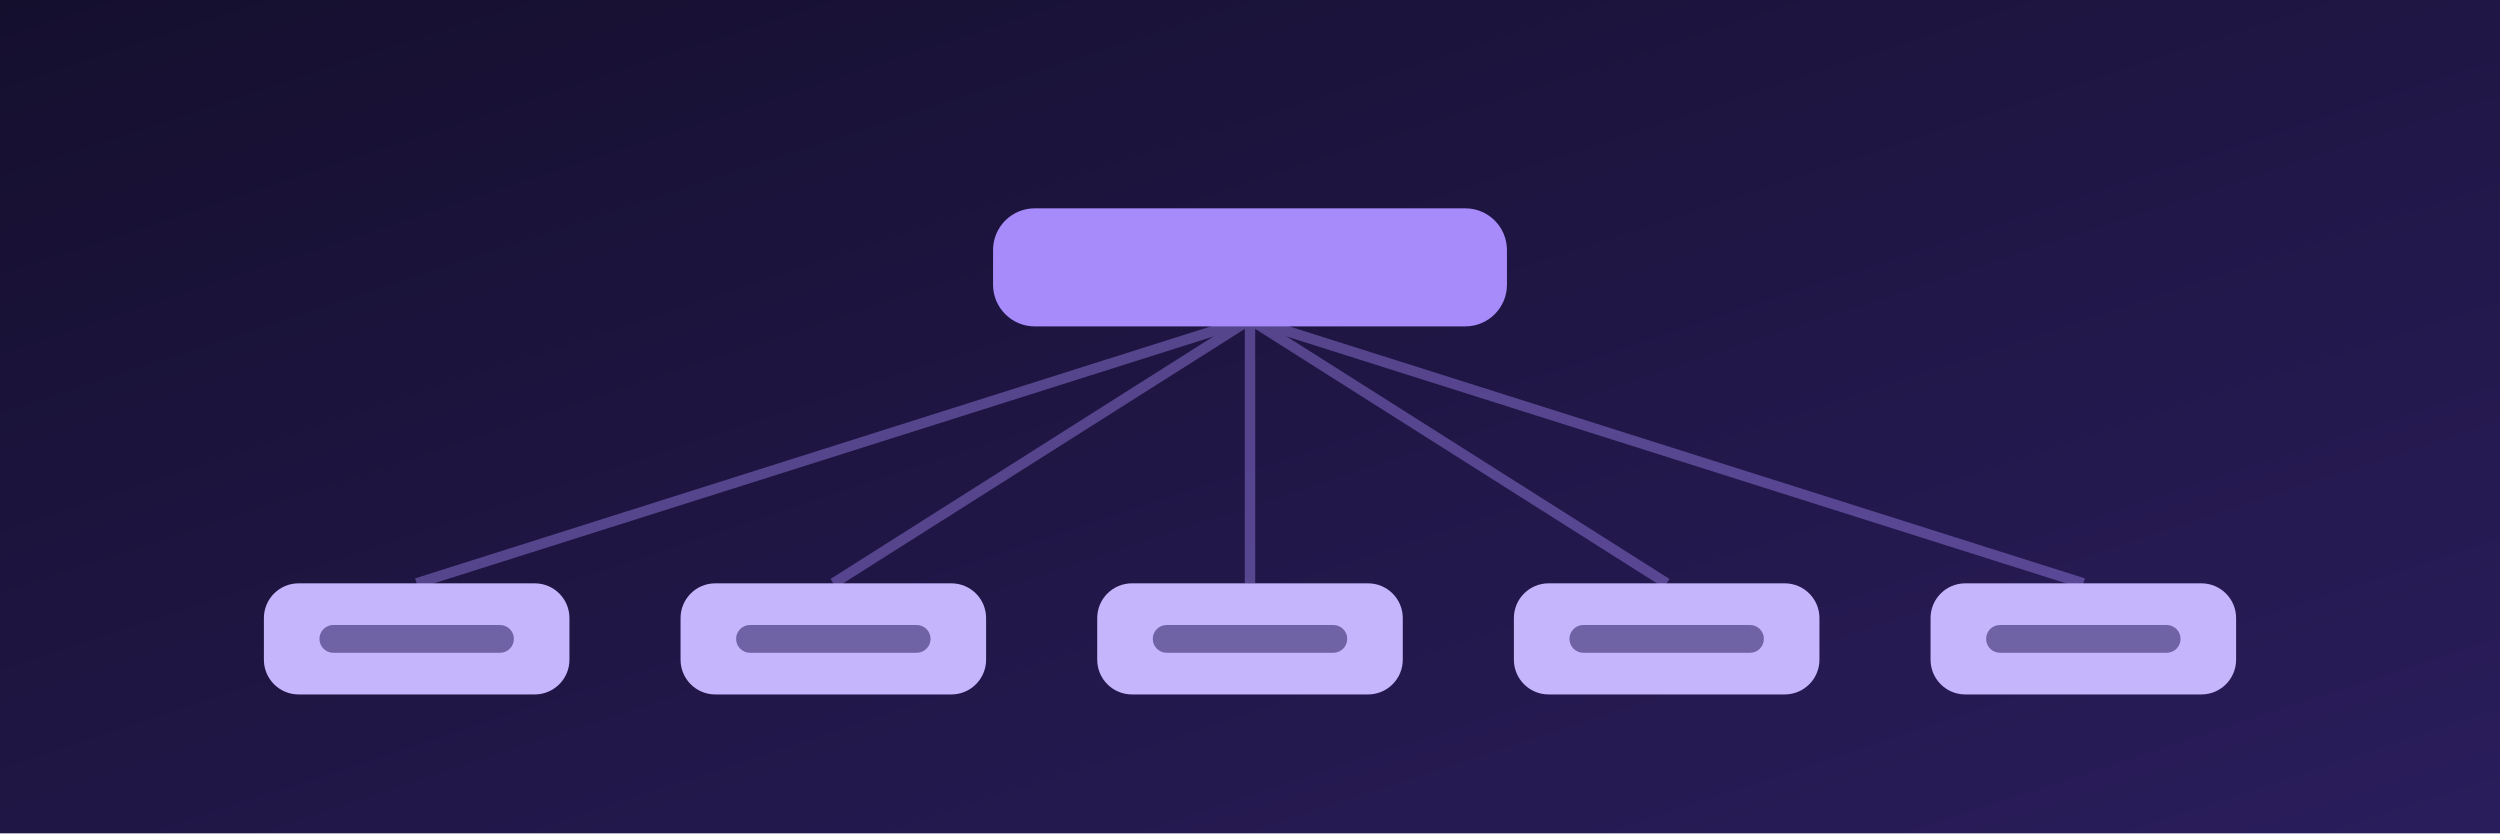
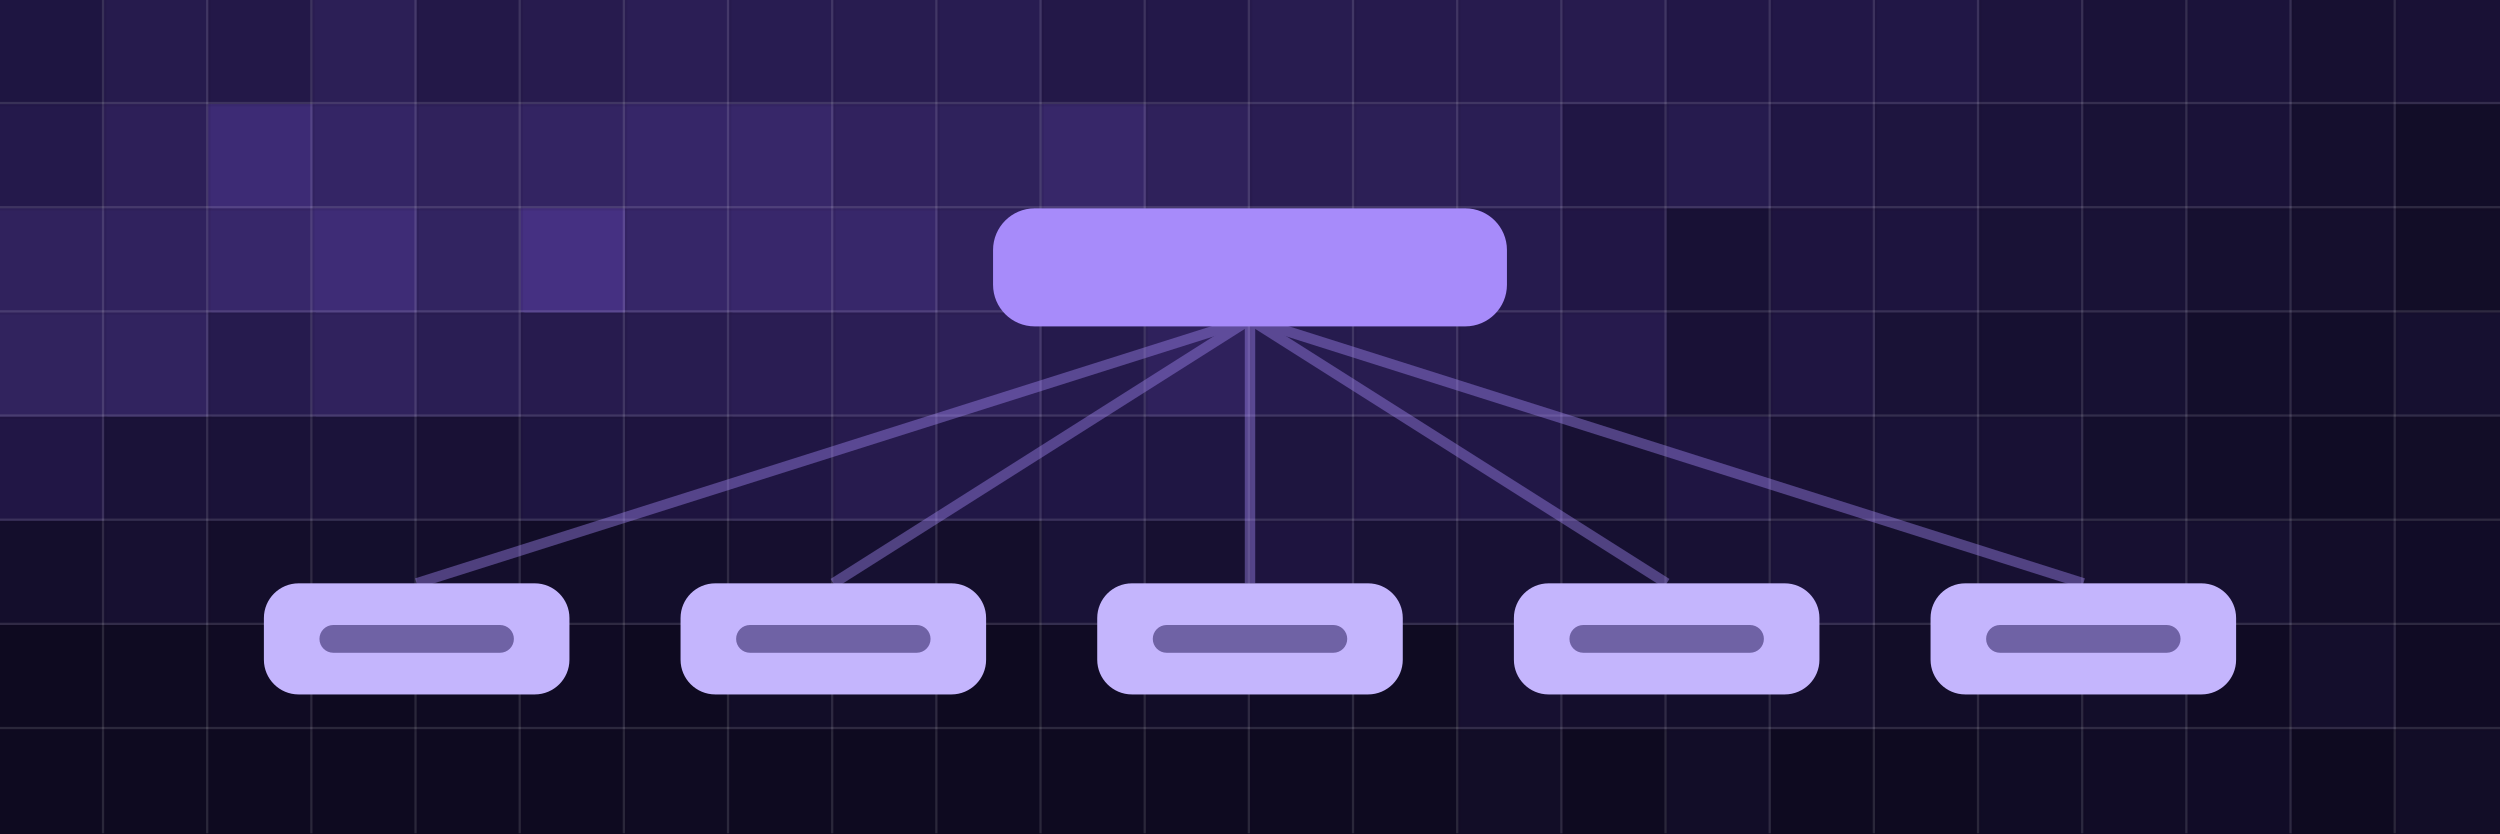
<svg xmlns="http://www.w3.org/2000/svg" viewBox="0 0 720 240" width="720" height="240" role="img" aria-label="Standardised subgraphs across protocols">
-   <defs>
-     <linearGradient id="ltw-bg" x1="0" y1="0" x2="1" y2="1">
-       <stop offset="0%" stop-color="#150f2e" />
-       <stop offset="100%" stop-color="#2a1d5c" />
-     </linearGradient>
-   </defs>
-   <rect width="720" height="240" fill="url(#ltw-bg)" />
+   <style>.q{animation-duration:11.57s;animation-iteration-count:infinite;animation-direction:alternate;animation-timing-function:ease-in-out}.q0{animation-name:q0}.q1{animation-name:q1}.q2{animation-name:q2}.q3{animation-name:q3}.q4{animation-name:q4}.q5{animation-name:q5}.q6{animation-name:q6}.q7{animation-name:q7}.q8{animation-name:q8}.q9{animation-name:q9}.q10{animation-name:q10}.q11{animation-name:q11}.q12{animation-name:q12}.q13{animation-name:q13}.q14{animation-name:q14}.q15{animation-name:q15}.q16{animation-name:q16}.q17{animation-name:q17}.q18{animation-name:q18}.q19{animation-name:q19}.q20{animation-name:q20}.q21{animation-name:q21}.q22{animation-name:q22}.q23{animation-name:q23}.q24{animation-name:q24}.q25{animation-name:q25}.q26{animation-name:q26}.q27{animation-name:q27}.q28{animation-name:q28}.q29{animation-name:q29}.q30{animation-name:q30}.q31{animation-name:q31}.q32{animation-name:q32}.q33{animation-name:q33}.q34{animation-name:q34}.q35{animation-name:q35}.q36{animation-name:q36}.q37{animation-name:q37}.q38{animation-name:q38}.q39{animation-name:q39}.q40{animation-name:q40}.q41{animation-name:q41}.q42{animation-name:q42}.q43{animation-name:q43}.q44{animation-name:q44}.q45{animation-name:q45}.q46{animation-name:q46}.q47{animation-name:q47}.q48{animation-name:q48}.q49{animation-name:q49}.q50{animation-name:q50}.q51{animation-name:q51}.q52{animation-name:q52}.q53{animation-name:q53}.q54{animation-name:q54}.q55{animation-name:q55}.q56{animation-name:q56}.q57{animation-name:q57}.q58{animation-name:q58}.q59{animation-name:q59}.q60{animation-name:q60}.q61{animation-name:q61}.q62{animation-name:q62}.q63{animation-name:q63}.q64{animation-name:q64}.q65{animation-name:q65}.q66{animation-name:q66}.q67{animation-name:q67}.q68{animation-name:q68}.q69{animation-name:q69}.q70{animation-name:q70}.q71{animation-name:q71}.q72{animation-name:q72}.q73{animation-name:q73}.q74{animation-name:q74}.q75{animation-name:q75}.q76{animation-name:q76}.q77{animation-name:q77}.q78{animation-name:q78}.q79{animation-name:q79}.q80{animation-name:q80}.q81{animation-name:q81}.q82{animation-name:q82}.q83{animation-name:q83}.q84{animation-name:q84}.q85{animation-name:q85}.q86{animation-name:q86}.q87{animation-name:q87}.q88{animation-name:q88}.q89{animation-name:q89}.q90{animation-name:q90}.q91{animation-name:q91}.q92{animation-name:q92}.q93{animation-name:q93}.q94{animation-name:q94}.q95{animation-name:q95}.q96{animation-name:q96}.q97{animation-name:q97}.q98{animation-name:q98}.q99{animation-name:q99}.q100{animation-name:q100}.q101{animation-name:q101}.q102{animation-name:q102}.q103{animation-name:q103}.q104{animation-name:q104}.q105{animation-name:q105}.q106{animation-name:q106}.q107{animation-name:q107}.q108{animation-name:q108}.q109{animation-name:q109}.q110{animation-name:q110}.q111{animation-name:q111}.q112{animation-name:q112}.q113{animation-name:q113}.q114{animation-name:q114}.q115{animation-name:q115}.q116{animation-name:q116}.q117{animation-name:q117}.q118{animation-name:q118}.q119{animation-name:q119}.q120{animation-name:q120}.q121{animation-name:q121}.q122{animation-name:q122}.q123{animation-name:q123}.q124{animation-name:q124}.q125{animation-name:q125}.q126{animation-name:q126}.q127{animation-name:q127}.q128{animation-name:q128}.q129{animation-name:q129}.q130{animation-name:q130}.q131{animation-name:q131}.q132{animation-name:q132}.q133{animation-name:q133}.q134{animation-name:q134}.q135{animation-name:q135}.q136{animation-name:q136}.q137{animation-name:q137}.q138{animation-name:q138}.q139{animation-name:q139}.q140{animation-name:q140}.q141{animation-name:q141}.q142{animation-name:q142}.q143{animation-name:q143}.q144{animation-name:q144}.q145{animation-name:q145}.q146{animation-name:q146}.q147{animation-name:q147}.q148{animation-name:q148}.q149{animation-name:q149}.q150{animation-name:q150}.q151{animation-name:q151}.q152{animation-name:q152}.q153{animation-name:q153}.q154{animation-name:q154}.q155{animation-name:q155}.q156{animation-name:q156}.q157{animation-name:q157}.q158{animation-name:q158}.q159{animation-name:q159}.q160{animation-name:q160}.q161{animation-name:q161}.q162{animation-name:q162}.q163{animation-name:q163}.q164{animation-name:q164}.q165{animation-name:q165}.q166{animation-name:q166}@keyframes q0{0%{fill:#1e1541}20%{fill:#1e1541}40%{fill:#1f1542}60%{fill:#201644}80%{fill:#201644}100%{fill:#1f1542}}@keyframes q1{0%{fill:#261b4d}20%{fill:#25194b}40%{fill:#24194b}60%{fill:#251a4c}80%{fill:#271b4f}100%{fill:#271b4f}}@keyframes q2{0%{fill:#231848}20%{fill:#231849}40%{fill:#25194b}60%{fill:#251a4d}80%{fill:#251a4b}100%{fill:#231849}}@keyframes q3{0%{fill:#2c1f56}20%{fill:#2b1e55}40%{fill:#291d53}60%{fill:#291c52}80%{fill:#291d53}100%{fill:#2b1e55}}@keyframes q4{0%{fill:#231848}20%{fill:#24194a}40%{fill:#251a4c}60%{fill:#251a4d}80%{fill:#291d52}100%{fill:#281c50}}@keyframes q5{0%{fill:#271b4e}20%{fill:#2b1e55}40%{fill:#24194b}60%{fill:#291d52}80%{fill:#2a1d53}100%{fill:#2b1e56}}@keyframes q6{0%{fill:#2b1e55}20%{fill:#291d53}40%{fill:#25194b}60%{fill:#2b1e55}80%{fill:#2c1f57}100%{fill:#2c1f56}}@keyframes q7{0%{fill:#281c51}20%{fill:#2a1d53}40%{fill:#2b1e55}60%{fill:#2a1e54}80%{fill:#291d52}100%{fill:#281c50}}@keyframes q8{0%{fill:#281c50}20%{fill:#281c51}40%{fill:#2a1d54}60%{fill:#2a1e54}80%{fill:#291d53}100%{fill:#281c51}}@keyframes q9{0%{fill:#231848}20%{fill:#24194a}40%{fill:#251a4c}60%{fill:#251a4d}80%{fill:#24194b}100%{fill:#231849}}@keyframes q10{0%{fill:#231849}20%{fill:#24194a}40%{fill:#251a4d}60%{fill:#251a4c}80%{fill:#24194a}100%{fill:#231849}}@keyframes q11{0%{fill:#281c50}20%{fill:#291d52}40%{fill:#2a1e54}60%{fill:#2a1e54}80%{fill:#291d52}100%{fill:#281c50}}@keyframes q12{0%{fill:#261a4d}20%{fill:#2b1e56}40%{fill:#251a4c}60%{fill:#24194a}80%{fill:#231949}100%{fill:#25194b}}@keyframes q13{0%{fill:#271b4e}20%{fill:#251a4c}40%{fill:#24194a}60%{fill:#24194a}80%{fill:#251a4d}100%{fill:#271b4e}}@keyframes q14{0%{fill:#271b4e}20%{fill:#251a4c}40%{fill:#1f1643}60%{fill:#201643}80%{fill:#211745}100%{fill:#221747}}@keyframes q15{0%{fill:#221747}20%{fill:#211645}40%{fill:#1f1643}60%{fill:#1f1643}80%{fill:#201644}100%{fill:#221746}}@keyframes q16{0%{fill:#221747}20%{fill:#211745}40%{fill:#1c143c}60%{fill:#1c133b}80%{fill:#1c143d}100%{fill:#1d143f}}@keyframes q17{0%{fill:#211746}20%{fill:#201643}40%{fill:#201643}60%{fill:#211645}80%{fill:#221747}100%{fill:#221747}}@keyframes q18{0%{fill:#1d143d}20%{fill:#1d143f}40%{fill:#1a1237}60%{fill:#191135}80%{fill:#181134}100%{fill:#181135}}@keyframes q19{0%{fill:#1a1238}20%{fill:#191136}40%{fill:#191135}60%{fill:#191237}80%{fill:#1a1238}100%{fill:#1a1239}}@keyframes q20{0%{fill:#1b133a}20%{fill:#1b133b}40%{fill:#191136}60%{fill:#1d143e}80%{fill:#191236}100%{fill:#181134}}@keyframes q21{0%{fill:#171031}20%{fill:#171031}40%{fill:#160f2f}60%{fill:#150f2e}80%{fill:#150f2e}100%{fill:#161030}}@keyframes q22{0%{fill:#191135}20%{fill:#1a1237}40%{fill:#161031}60%{fill:#191136}80%{fill:#181134}100%{fill:#150f2e}}@keyframes q23{0%{fill:#24194b}20%{fill:#2b1e55}40%{fill:#2b1e55}60%{fill:#2a1d53}80%{fill:#281c51}100%{fill:#281c51}}@keyframes q24{0%{fill:#2d1f58}20%{fill:#2d2059}40%{fill:#2f215b}60%{fill:#362668}80%{fill:#2f215b}100%{fill:#2d2059}}@keyframes q25{0%{fill:#3d2b75}20%{fill:#3e2c76}40%{fill:#3d2b73}60%{fill:#3b2970}80%{fill:#3a296f}100%{fill:#3c2a72}}@keyframes q26{0%{fill:#342565}20%{fill:#362668}40%{fill:#372769}60%{fill:#352566}80%{fill:#332463}100%{fill:#332463}}@keyframes q27{0%{fill:#30225c}20%{fill:#30225e}40%{fill:#2f225c}60%{fill:#2e205a}80%{fill:#2d2059}100%{fill:#2e215b}}@keyframes q28{0%{fill:#332462}20%{fill:#352565}40%{fill:#362668}60%{fill:#362668}80%{fill:#342564}100%{fill:#332462}}@keyframes q29{0%{fill:#362668}20%{fill:#352565}40%{fill:#352566}60%{fill:#372769}80%{fill:#38286c}100%{fill:#38276b}}@keyframes q30{0%{fill:#372769}20%{fill:#352566}40%{fill:#342565}60%{fill:#362667}80%{fill:#38276b}100%{fill:#38286b}}@keyframes q31{0%{fill:#31225e}20%{fill:#2f215b}40%{fill:#291d52}60%{fill:#2a1d53}80%{fill:#2b1e55}100%{fill:#2c1f57}}@keyframes q32{0%{fill:#2f225c}20%{fill:#30225e}40%{fill:#30225c}60%{fill:#2e215a}80%{fill:#2d2059}100%{fill:#2e215a}}@keyframes q33{0%{fill:#372769}20%{fill:#37276a}40%{fill:#2f215c}60%{fill:#2e205a}80%{fill:#2e2059}100%{fill:#2f215b}}@keyframes q34{0%{fill:#2f215b}20%{fill:#30225d}40%{fill:#30225d}60%{fill:#2e215b}80%{fill:#2d2059}100%{fill:#2e2059}}@keyframes q35{0%{fill:#2a1d53}20%{fill:#2b1e55}40%{fill:#261a4d}60%{fill:#24194b}80%{fill:#231849}100%{fill:#24194a}}@keyframes q36{0%{fill:#2c1f56}20%{fill:#2a1e54}40%{fill:#291d52}60%{fill:#291d53}80%{fill:#2b1e55}100%{fill:#2c1f57}}@keyframes q37{0%{fill:#2a1e54}20%{fill:#2b1e56}40%{fill:#251a4d}60%{fill:#291d52}80%{fill:#281c51}100%{fill:#24194b}}@keyframes q38{0%{fill:#201644}20%{fill:#211746}40%{fill:#211745}60%{fill:#201643}80%{fill:#1f1542}100%{fill:#1f1643}}@keyframes q39{0%{fill:#261b4e}20%{fill:#261a4d}40%{fill:#201643}60%{fill:#24194a}80%{fill:#24194b}100%{fill:#211746}}@keyframes q40{0%{fill:#201644}20%{fill:#211745}40%{fill:#211745}60%{fill:#201643}80%{fill:#1f1542}100%{fill:#1f1542}}@keyframes q41{0%{fill:#1e153f}20%{fill:#1d143e}40%{fill:#191135}60%{fill:#1c133b}80%{fill:#1c143c}100%{fill:#1a1238}}@keyframes q42{0%{fill:#1b133a}20%{fill:#1f1541}40%{fill:#1c143c}60%{fill:#1d143e}80%{fill:#1c143d}100%{fill:#1b133b}}@keyframes q43{0%{fill:#191236}20%{fill:#1a1238}40%{fill:#161030}60%{fill:#191135}80%{fill:#181134}100%{fill:#150f2e}}@keyframes q44{0%{fill:#1a1238}20%{fill:#1c143d}40%{fill:#191135}60%{fill:#191236}80%{fill:#1a1238}100%{fill:#1a1239}}@keyframes q45{0%{fill:#150f2e}20%{fill:#161030}40%{fill:#140e2b}60%{fill:#160f2f}80%{fill:#150f2e}100%{fill:#120d29}}@keyframes q46{0%{fill:#120d28}20%{fill:#150f2d}40%{fill:#130e2a}60%{fill:#130e2b}80%{fill:#130e2a}100%{fill:#120d29}}@keyframes q47{0%{fill:#30225d}20%{fill:#2f215b}40%{fill:#2e215a}60%{fill:#2f225c}80%{fill:#31235f}100%{fill:#31235f}}@keyframes q48{0%{fill:#30225e}20%{fill:#352566}40%{fill:#342565}60%{fill:#362667}80%{fill:#38276b}100%{fill:#38286b}}@keyframes q49{0%{fill:#37276a}20%{fill:#352666}40%{fill:#342565}60%{fill:#352667}80%{fill:#37276a}100%{fill:#38286b}}@keyframes q50{0%{fill:#3e2c76}20%{fill:#3c2a73}40%{fill:#342564}60%{fill:#352666}80%{fill:#37276a}100%{fill:#38286b}}@keyframes q51{0%{fill:#322461}20%{fill:#332463}40%{fill:#352667}60%{fill:#362668}80%{fill:#2f215b}100%{fill:#2d2058}}@keyframes q52{0%{fill:#453082}20%{fill:#453082}40%{fill:#432f7f}60%{fill:#412e7c}80%{fill:#422e7d}100%{fill:#3d2b74}}@keyframes q53{0%{fill:#362668}20%{fill:#37276a}40%{fill:#362668}60%{fill:#342564}80%{fill:#332463}100%{fill:#352565}}@keyframes q54{0%{fill:#38276b}20%{fill:#362668}40%{fill:#342565}60%{fill:#342564}80%{fill:#352666}100%{fill:#37276a}}@keyframes q55{0%{fill:#37276a}20%{fill:#37276a}40%{fill:#352666}60%{fill:#342463}80%{fill:#342564}100%{fill:#362668}}@keyframes q56{0%{fill:#30225d}20%{fill:#30225e}40%{fill:#2f215c}60%{fill:#2e2059}80%{fill:#2e2059}100%{fill:#2f215c}}@keyframes q57{0%{fill:#2b1f56}20%{fill:#2b1e55}40%{fill:#2a1d53}60%{fill:#291c51}80%{fill:#291d52}100%{fill:#2b1e55}}@keyframes q58{0%{fill:#2b1e55}20%{fill:#2b1e56}40%{fill:#2a1e54}60%{fill:#291d52}80%{fill:#281c51}100%{fill:#2a1d53}}@keyframes q59{0%{fill:#221747}20%{fill:#251a4c}40%{fill:#1f1643}60%{fill:#1f1643}80%{fill:#211645}100%{fill:#221747}}@keyframes q60{0%{fill:#261b4e}20%{fill:#2a1d53}40%{fill:#24194a}60%{fill:#251a4c}80%{fill:#261b4e}100%{fill:#271b4f}}@keyframes q61{0%{fill:#211645}20%{fill:#201643}40%{fill:#201644}60%{fill:#211746}80%{fill:#221847}100%{fill:#221747}}@keyframes q62{0%{fill:#181135}20%{fill:#1d143e}40%{fill:#1a1237}60%{fill:#191236}80%{fill:#181134}100%{fill:#181134}}@keyframes q63{0%{fill:#1e143f}20%{fill:#1c143d}40%{fill:#1c133c}60%{fill:#1c143d}80%{fill:#1d143f}100%{fill:#1e1540}}@keyframes q64{0%{fill:#1d143e}20%{fill:#1c143c}40%{fill:#191136}60%{fill:#1a1238}80%{fill:#1b1339}100%{fill:#1a1239}}@keyframes q65{0%{fill:#191236}20%{fill:#1a1238}40%{fill:#1a1237}60%{fill:#191135}80%{fill:#181134}100%{fill:#181135}}@keyframes q66{0%{fill:#191236}20%{fill:#191135}40%{fill:#161030}60%{fill:#171032}80%{fill:#171033}100%{fill:#171031}}@keyframes q67{0%{fill:#161030}20%{fill:#150f2f}40%{fill:#150f2f}60%{fill:#161031}80%{fill:#171032}100%{fill:#171032}}@keyframes q68{0%{fill:#150f2d}20%{fill:#150f2f}40%{fill:#140e2b}60%{fill:#161030}80%{fill:#130d2a}100%{fill:#120d29}}@keyframes q69{0%{fill:#120d27}20%{fill:#120d27}40%{fill:#110c26}60%{fill:#100c25}80%{fill:#110c25}100%{fill:#110c26}}@keyframes q70{0%{fill:#31235e}20%{fill:#2f215c}40%{fill:#291d52}60%{fill:#2e215b}80%{fill:#2b1e55}100%{fill:#2c1f57}}@keyframes q71{0%{fill:#31235f}20%{fill:#30225d}40%{fill:#2e215a}60%{fill:#2e205a}80%{fill:#2f215b}100%{fill:#2b1e56}}@keyframes q72{0%{fill:#261b4e}20%{fill:#251a4c}40%{fill:#24194a}60%{fill:#25194b}80%{fill:#261b4d}100%{fill:#221747}}@keyframes q73{0%{fill:#30225d}20%{fill:#30225e}40%{fill:#2f215c}60%{fill:#2e2059}80%{fill:#2e205a}100%{fill:#2f215c}}@keyframes q74{0%{fill:#2a1e54}20%{fill:#2b1e55}40%{fill:#2b1e55}60%{fill:#291d52}80%{fill:#281c51}100%{fill:#291d52}}@keyframes q75{0%{fill:#271b4e}20%{fill:#261a4d}40%{fill:#24194b}60%{fill:#24194a}80%{fill:#25194b}100%{fill:#261b4d}}@keyframes q76{0%{fill:#281c50}20%{fill:#291d53}40%{fill:#2b1e55}60%{fill:#2a1e54}80%{fill:#291d52}100%{fill:#281c50}}@keyframes q77{0%{fill:#2a1d53}20%{fill:#30225d}40%{fill:#2b1e55}60%{fill:#291d53}80%{fill:#281c51}100%{fill:#291c51}}@keyframes q78{0%{fill:#2b1e55}20%{fill:#291d53}40%{fill:#24194b}60%{fill:#2b1e55}80%{fill:#271b4f}100%{fill:#271b4f}}@keyframes q79{0%{fill:#2d2058}20%{fill:#2e215a}40%{fill:#2a1e54}60%{fill:#2a1e54}80%{fill:#291d52}100%{fill:#281c50}}@keyframes q80{0%{fill:#251a4c}20%{fill:#24194b}40%{fill:#251a4c}60%{fill:#271b4f}80%{fill:#271b4f}100%{fill:#261b4e}}@keyframes q81{0%{fill:#2f215c}20%{fill:#2e215b}40%{fill:#2a1e54}60%{fill:#2c1f56}80%{fill:#2c1f57}100%{fill:#2b1e56}}@keyframes q82{0%{fill:#261b4e}20%{fill:#261b4e}40%{fill:#251a4b}60%{fill:#24194a}80%{fill:#24194a}100%{fill:#251a4d}}@keyframes q83{0%{fill:#281c50}20%{fill:#281c50}40%{fill:#24194b}60%{fill:#251a4c}80%{fill:#251a4c}100%{fill:#231949}}@keyframes q84{0%{fill:#261a4d}20%{fill:#261b4e}40%{fill:#201645}60%{fill:#1f1642}80%{fill:#1f1542}100%{fill:#201644}}@keyframes q85{0%{fill:#191136}20%{fill:#1a1237}40%{fill:#1a1237}60%{fill:#191135}80%{fill:#181134}100%{fill:#181134}}@keyframes q86{0%{fill:#1f1541}20%{fill:#1f1643}40%{fill:#1d143e}60%{fill:#211645}80%{fill:#1c133c}100%{fill:#1b133a}}@keyframes q87{0%{fill:#161031}20%{fill:#150f2f}40%{fill:#130e2a}60%{fill:#161030}80%{fill:#171032}100%{fill:#140e2c}}@keyframes q88{0%{fill:#171133}20%{fill:#181133}40%{fill:#191135}60%{fill:#191237}80%{fill:#191236}100%{fill:#181134}}@keyframes q89{0%{fill:#130e2b}20%{fill:#130e2a}40%{fill:#110c27}60%{fill:#140e2c}80%{fill:#140e2d}100%{fill:#120d27}}@keyframes q90{0%{fill:#120d29}20%{fill:#150f2e}40%{fill:#130e2b}60%{fill:#130e2b}80%{fill:#130e2a}100%{fill:#120d29}}@keyframes q91{0%{fill:#161030}20%{fill:#150f2f}40%{fill:#130e2b}60%{fill:#171032}80%{fill:#171033}100%{fill:#140e2c}}@keyframes q92{0%{fill:#1a1238}20%{fill:#191236}40%{fill:#181135}60%{fill:#191236}80%{fill:#1a1238}100%{fill:#1a1239}}@keyframes q93{0%{fill:#1a1238}20%{fill:#1a1238}40%{fill:#191236}60%{fill:#181134}80%{fill:#181135}100%{fill:#191237}}@keyframes q94{0%{fill:#191135}20%{fill:#1d143e}40%{fill:#1a1237}60%{fill:#191136}80%{fill:#181134}100%{fill:#181134}}@keyframes q95{0%{fill:#1e1541}20%{fill:#1e1541}40%{fill:#1c133c}60%{fill:#201644}80%{fill:#1d143d}100%{fill:#1c133b}}@keyframes q96{0%{fill:#1e143f}20%{fill:#1d143f}40%{fill:#1c143c}60%{fill:#1c133b}80%{fill:#1c143c}100%{fill:#1a1237}}@keyframes q97{0%{fill:#201644}20%{fill:#201644}40%{fill:#211745}60%{fill:#221847}80%{fill:#221848}100%{fill:#1d143e}}@keyframes q98{0%{fill:#271b4e}20%{fill:#261a4d}40%{fill:#24194b}60%{fill:#24194a}80%{fill:#251a4b}100%{fill:#261b4e}}@keyframes q99{0%{fill:#211746}20%{fill:#211746}40%{fill:#201644}60%{fill:#1f1542}80%{fill:#1f1643}100%{fill:#211745}}@keyframes q100{0%{fill:#201645}20%{fill:#201643}40%{fill:#201644}60%{fill:#221746}80%{fill:#221848}100%{fill:#211746}}@keyframes q101{0%{fill:#1f1643}20%{fill:#251a4d}40%{fill:#211745}60%{fill:#201644}80%{fill:#1f1542}100%{fill:#1f1542}}@keyframes q102{0%{fill:#1e153f}20%{fill:#211746}40%{fill:#1c143c}60%{fill:#1f1542}80%{fill:#1c143d}100%{fill:#1d143f}}@keyframes q103{0%{fill:#201643}20%{fill:#211745}40%{fill:#211745}60%{fill:#201643}80%{fill:#1f1542}100%{fill:#1f1542}}@keyframes q104{0%{fill:#211746}20%{fill:#201644}40%{fill:#1c143c}60%{fill:#201645}80%{fill:#221747}100%{fill:#1e1540}}@keyframes q105{0%{fill:#181134}20%{fill:#1c143d}40%{fill:#1a1237}60%{fill:#191237}80%{fill:#181135}100%{fill:#181133}}@keyframes q106{0%{fill:#1f1542}20%{fill:#201644}40%{fill:#1d143e}60%{fill:#201645}80%{fill:#1f1542}100%{fill:#1b133a}}@keyframes q107{0%{fill:#191135}20%{fill:#1d143e}40%{fill:#1a1237}60%{fill:#191236}80%{fill:#181134}100%{fill:#181134}}@keyframes q108{0%{fill:#191237}20%{fill:#191135}40%{fill:#160f2f}60%{fill:#1a1238}80%{fill:#1b1339}100%{fill:#171031}}@keyframes q109{0%{fill:#181134}20%{fill:#1c143c}40%{fill:#1a1237}60%{fill:#191237}80%{fill:#181135}100%{fill:#181133}}@keyframes q110{0%{fill:#140f2d}20%{fill:#150f2d}40%{fill:#130e2a}60%{fill:#161030}80%{fill:#160f2f}100%{fill:#130d29}}@keyframes q111{0%{fill:#120d29}20%{fill:#160f2f}40%{fill:#140e2b}60%{fill:#130e2b}80%{fill:#130d29}100%{fill:#120d29}}@keyframes q112{0%{fill:#100c25}20%{fill:#110c26}40%{fill:#0f0b23}60%{fill:#110c26}80%{fill:#100c25}100%{fill:#100c24}}@keyframes q113{0%{fill:#120d27}20%{fill:#130e2a}40%{fill:#110c25}60%{fill:#110c26}80%{fill:#120d28}100%{fill:#120d28}}@keyframes q114{0%{fill:#140e2c}20%{fill:#171031}40%{fill:#130e2a}60%{fill:#130d29}80%{fill:#130d29}100%{fill:#130e2b}}@keyframes q115{0%{fill:#171031}20%{fill:#1a1238}40%{fill:#150f2f}60%{fill:#181134}80%{fill:#150f2e}100%{fill:#161030}}@keyframes q116{0%{fill:#140e2b}20%{fill:#130e2a}40%{fill:#110c26}60%{fill:#140e2b}80%{fill:#140e2c}100%{fill:#120d28}}@keyframes q117{0%{fill:#140f2d}20%{fill:#150f2d}40%{fill:#160f2f}60%{fill:#161030}80%{fill:#150f2f}100%{fill:#120d29}}@keyframes q118{0%{fill:#140e2c}20%{fill:#130e2b}40%{fill:#130d2a}60%{fill:#130d2a}80%{fill:#130e2b}100%{fill:#120d28}}@keyframes q119{0%{fill:#120d28}20%{fill:#120d29}40%{fill:#130e2a}60%{fill:#130e2b}80%{fill:#130e2a}100%{fill:#120d29}}@keyframes q120{0%{fill:#130e2b}20%{fill:#130e2a}40%{fill:#130e2a}60%{fill:#140e2c}80%{fill:#140e2c}100%{fill:#140e2c}}@keyframes q121{0%{fill:#160f2f}20%{fill:#191136}40%{fill:#161030}60%{fill:#171032}80%{fill:#171033}100%{fill:#161031}}@keyframes q122{0%{fill:#161031}20%{fill:#191136}40%{fill:#150f2f}60%{fill:#161030}80%{fill:#171032}100%{fill:#171032}}@keyframes q123{0%{fill:#140e2b}20%{fill:#171031}40%{fill:#130e2b}60%{fill:#150f2e}80%{fill:#130d29}100%{fill:#130e2b}}@keyframes q124{0%{fill:#191237}20%{fill:#1a1238}40%{fill:#161030}60%{fill:#181135}80%{fill:#181134}100%{fill:#150f2e}}@keyframes q125{0%{fill:#171031}20%{fill:#171031}40%{fill:#160f2f}60%{fill:#150f2e}80%{fill:#150f2e}100%{fill:#130e2b}}@keyframes q126{0%{fill:#1e143f}20%{fill:#1c143d}40%{fill:#1c133c}60%{fill:#1c143d}80%{fill:#1d143f}100%{fill:#1a1239}}@keyframes q127{0%{fill:#191236}20%{fill:#191135}40%{fill:#191237}60%{fill:#1a1239}80%{fill:#1b1339}100%{fill:#1a1238}}@keyframes q128{0%{fill:#181134}20%{fill:#191236}40%{fill:#1a1237}60%{fill:#191236}80%{fill:#181134}100%{fill:#181133}}@keyframes q129{0%{fill:#161031}20%{fill:#191136}40%{fill:#150f2e}60%{fill:#161030}80%{fill:#171032}100%{fill:#171032}}@keyframes q130{0%{fill:#181134}20%{fill:#1d143d}40%{fill:#1a1237}60%{fill:#191236}80%{fill:#181134}100%{fill:#181134}}@keyframes q131{0%{fill:#1b133a}20%{fill:#1b133b}40%{fill:#1c143d}60%{fill:#1d143e}80%{fill:#1c143d}100%{fill:#1b133b}}@keyframes q132{0%{fill:#140f2d}20%{fill:#150f2e}40%{fill:#130e2b}60%{fill:#161030}80%{fill:#150f2f}100%{fill:#120d29}}@keyframes q133{0%{fill:#171032}20%{fill:#161030}40%{fill:#150f2e}60%{fill:#150f2e}80%{fill:#161030}100%{fill:#171032}}@keyframes q134{0%{fill:#171031}20%{fill:#171031}40%{fill:#130e2a}60%{fill:#150f2e}80%{fill:#150f2e}100%{fill:#130e2b}}@keyframes q135{0%{fill:#161030}20%{fill:#191135}40%{fill:#161030}60%{fill:#171032}80%{fill:#171033}100%{fill:#171031}}@keyframes q136{0%{fill:#130d29}20%{fill:#130e2b}40%{fill:#110c27}60%{fill:#130e2a}80%{fill:#130d29}100%{fill:#100c24}}@keyframes q137{0%{fill:#110c27}20%{fill:#140e2c}40%{fill:#110c26}60%{fill:#110c25}80%{fill:#100c25}100%{fill:#110c26}}@keyframes q138{0%{fill:#0f0b22}20%{fill:#0f0b21}40%{fill:#0f0b22}60%{fill:#100b24}80%{fill:#100b24}100%{fill:#0e0a20}}@keyframes q139{0%{fill:#100b23}20%{fill:#0f0b22}40%{fill:#0f0a21}60%{fill:#0e0a21}80%{fill:#0f0b22}100%{fill:#0f0b23}}@keyframes q140{0%{fill:#0e0a20}20%{fill:#0f0b22}40%{fill:#0e0a20}60%{fill:#0e0a20}80%{fill:#0e0a20}100%{fill:#0e0a20}}@keyframes q141{0%{fill:#0f0b22}20%{fill:#110c26}40%{fill:#0f0b22}60%{fill:#100b23}80%{fill:#100b24}100%{fill:#0f0b23}}@keyframes q142{0%{fill:#100b24}20%{fill:#120d29}40%{fill:#110c25}60%{fill:#130e2b}80%{fill:#110c26}100%{fill:#100c25}}@keyframes q143{0%{fill:#0e0a20}20%{fill:#0f0a21}40%{fill:#0e0a20}60%{fill:#0f0b22}80%{fill:#0e0a21}100%{fill:#0e0a20}}@keyframes q144{0%{fill:#120d28}20%{fill:#110c26}40%{fill:#0e0a21}60%{fill:#110c25}80%{fill:#110c27}100%{fill:#100b23}}@keyframes q145{0%{fill:#120d27}20%{fill:#110c26}40%{fill:#110c25}60%{fill:#110c26}80%{fill:#110d27}100%{fill:#100b23}}@keyframes q146{0%{fill:#0e0a20}20%{fill:#0e0a20}40%{fill:#0f0b22}60%{fill:#0f0b22}80%{fill:#0f0b21}100%{fill:#0e0a20}}@keyframes q147{0%{fill:#100b24}20%{fill:#100c25}40%{fill:#110c26}60%{fill:#110c27}80%{fill:#110c26}100%{fill:#100c24}}@keyframes q148{0%{fill:#120d28}20%{fill:#140f2d}40%{fill:#130d2a}60%{fill:#130e2b}80%{fill:#130e2b}100%{fill:#130d29}}@keyframes q149{0%{fill:#100c25}20%{fill:#130e2b}40%{fill:#110c27}60%{fill:#110c26}80%{fill:#100c25}100%{fill:#100c24}}@keyframes q150{0%{fill:#0f0b22}20%{fill:#110c26}40%{fill:#0f0b22}60%{fill:#120d28}80%{fill:#100b24}100%{fill:#0f0b23}}@keyframes q151{0%{fill:#171031}20%{fill:#160f2f}40%{fill:#130e2a}60%{fill:#161030}80%{fill:#171032}100%{fill:#140e2c}}@keyframes q152{0%{fill:#140e2c}20%{fill:#140e2b}40%{fill:#110c26}60%{fill:#130d29}80%{fill:#130e2a}100%{fill:#120d27}}@keyframes q153{0%{fill:#130e2b}20%{fill:#130e2a}40%{fill:#130e2a}60%{fill:#140e2c}80%{fill:#140e2c}100%{fill:#120d28}}@keyframes q154{0%{fill:#150f2d}20%{fill:#150f2f}40%{fill:#161030}60%{fill:#161030}80%{fill:#150f2e}100%{fill:#120d29}}@keyframes q155{0%{fill:#120d28}20%{fill:#110c26}40%{fill:#110c25}60%{fill:#110c25}80%{fill:#110c27}100%{fill:#120d28}}@keyframes q156{0%{fill:#110c27}20%{fill:#130e2a}40%{fill:#110c26}60%{fill:#120d27}80%{fill:#120d28}100%{fill:#120d28}}@keyframes q157{0%{fill:#130e2a}20%{fill:#150f2f}40%{fill:#140e2b}60%{fill:#140e2c}80%{fill:#140e2d}100%{fill:#140e2b}}@keyframes q158{0%{fill:#100b24}20%{fill:#100b24}40%{fill:#110c25}60%{fill:#110c26}80%{fill:#110c26}100%{fill:#100c25}}@keyframes q159{0%{fill:#140e2c}20%{fill:#161030}40%{fill:#130d2a}60%{fill:#130e2a}80%{fill:#130e2b}100%{fill:#140e2c}}@keyframes q160{0%{fill:#0f0b22}20%{fill:#0f0a21}40%{fill:#0f0b22}60%{fill:#100b23}80%{fill:#100b24}100%{fill:#0f0b23}}@keyframes q161{0%{fill:#120d27}20%{fill:#120d27}40%{fill:#110c26}60%{fill:#100c25}80%{fill:#110c25}100%{fill:#110c27}}@keyframes q162{0%{fill:#0e0a20}20%{fill:#0f0b22}40%{fill:#0f0b22}60%{fill:#0f0b22}80%{fill:#0e0a21}100%{fill:#0e0a20}}@keyframes q163{0%{fill:#100c25}20%{fill:#110c26}40%{fill:#110c27}60%{fill:#110c26}80%{fill:#100c25}100%{fill:#100c24}}@keyframes q164{0%{fill:#110c26}20%{fill:#120d27}40%{fill:#110c27}60%{fill:#110c25}80%{fill:#100c25}100%{fill:#110c25}}@keyframes q165{0%{fill:#110c27}20%{fill:#120d27}40%{fill:#110c26}60%{fill:#110c25}80%{fill:#100c25}100%{fill:#110c26}}@keyframes q166{0%{fill:#120d27}20%{fill:#110c26}40%{fill:#110c25}60%{fill:#110c26}80%{fill:#110c27}100%{fill:#120d28}}@media(prefers-reduced-motion:reduce){.q{animation:none}}</style>
+   <g>
+     <rect x="0" y="0" width="31" height="31" fill="#1e1541" class="q q0" />
+     <rect x="30" y="0" width="31" height="31" fill="#261b4d" class="q q1" />
+     <rect x="60" y="0" width="31" height="31" fill="#231848" class="q q2" />
+     <rect x="90" y="0" width="31" height="31" fill="#2c1f56" class="q q3" />
+     <rect x="120" y="0" width="31" height="31" fill="#231848" class="q q4" />
+     <rect x="150" y="0" width="31" height="31" fill="#271b4e" class="q q5" />
+     <rect x="180" y="0" width="31" height="31" fill="#2b1e55" class="q q6" />
+     <rect x="210" y="0" width="31" height="31" fill="#281c51" class="q q7" />
+     <rect x="240" y="0" width="31" height="31" fill="#281c50" class="q q8" />
+     <rect x="270" y="0" width="31" height="31" fill="#281c51" class="q q7" />
+     <rect x="300" y="0" width="31" height="31" fill="#231848" class="q q9" />
+     <rect x="330" y="0" width="31" height="31" fill="#231849" class="q q10" />
+     <rect x="360" y="0" width="31" height="31" fill="#281c50" class="q q11" />
+     <rect x="390" y="0" width="31" height="31" fill="#261a4d" class="q q12" />
+     <rect x="420" y="0" width="31" height="31" fill="#271b4e" class="q q13" />
+     <rect x="450" y="0" width="31" height="31" fill="#271b4e" class="q q14" />
+     <rect x="480" y="0" width="31" height="31" fill="#221747" class="q q15" />
+     <rect x="510" y="0" width="31" height="31" fill="#221747" class="q q16" />
+     <rect x="540" y="0" width="31" height="31" fill="#211746" class="q q17" />
+     <rect x="570" y="0" width="31" height="31" fill="#1d143d" class="q q18" />
+     <rect x="600" y="0" width="31" height="31" fill="#1a1238" class="q q19" />
+     <rect x="630" y="0" width="31" height="31" fill="#1b133a" class="q q20" />
+     <rect x="660" y="0" width="31" height="31" fill="#171031" class="q q21" />
+     <rect x="690" y="0" width="31" height="31" fill="#191135" class="q q22" />
+     <rect x="0" y="30" width="31" height="31" fill="#24194b" class="q q23" />
+     <rect x="30" y="30" width="31" height="31" fill="#2d1f58" class="q q24" />
+     <rect x="60" y="30" width="31" height="31" fill="#3d2b75" class="q q25" />
+     <rect x="90" y="30" width="31" height="31" fill="#342565" class="q q26" />
+     <rect x="120" y="30" width="31" height="31" fill="#30225c" class="q q27" />
+     <rect x="150" y="30" width="31" height="31" fill="#332462" class="q q28" />
+     <rect x="180" y="30" width="31" height="31" fill="#362668" class="q q29" />
+     <rect x="210" y="30" width="31" height="31" fill="#372769" class="q q30" />
+     <rect x="240" y="30" width="31" height="31" fill="#31225e" class="q q31" />
+     <rect x="270" y="30" width="31" height="31" fill="#2f225c" class="q q32" />
+     <rect x="300" y="30" width="31" height="31" fill="#372769" class="q q33" />
+     <rect x="330" y="30" width="31" height="31" fill="#2f215b" class="q q34" />
+     <rect x="360" y="30" width="31" height="31" fill="#2a1d53" class="q q35" />
+     <rect x="390" y="30" width="31" height="31" fill="#2c1f56" class="q q36" />
+     <rect x="420" y="30" width="31" height="31" fill="#2a1e54" class="q q37" />
+     <rect x="450" y="30" width="31" height="31" fill="#201644" class="q q38" />
+     <rect x="480" y="30" width="31" height="31" fill="#261b4e" class="q q39" />
+     <rect x="510" y="30" width="31" height="31" fill="#201644" class="q q40" />
+     <rect x="540" y="30" width="31" height="31" fill="#1e153f" class="q q41" />
+     <rect x="570" y="30" width="31" height="31" fill="#1b133a" class="q q42" />
+     <rect x="600" y="30" width="31" height="31" fill="#191236" class="q q43" />
+     <rect x="630" y="30" width="31" height="31" fill="#1a1238" class="q q44" />
+     <rect x="660" y="30" width="31" height="31" fill="#150f2e" class="q q45" />
+     <rect x="690" y="30" width="31" height="31" fill="#120d28" class="q q46" />
+     <rect x="0" y="60" width="31" height="31" fill="#30225d" class="q q47" />
+     <rect x="30" y="60" width="31" height="31" fill="#30225e" class="q q48" />
+     <rect x="60" y="60" width="31" height="31" fill="#37276a" class="q q49" />
+     <rect x="90" y="60" width="31" height="31" fill="#3e2c76" class="q q50" />
+     <rect x="120" y="60" width="31" height="31" fill="#322461" class="q q51" />
+     <rect x="150" y="60" width="31" height="31" fill="#453082" class="q q52" />
+     <rect x="180" y="60" width="31" height="31" fill="#362668" class="q q53" />
+     <rect x="210" y="60" width="31" height="31" fill="#38276b" class="q q54" />
+     <rect x="240" y="60" width="31" height="31" fill="#37276a" class="q q55" />
+     <rect x="270" y="60" width="31" height="31" fill="#30225d" class="q q56" />
+     <rect x="300" y="60" width="31" height="31" fill="#2b1f56" class="q q57" />
+     <rect x="330" y="60" width="31" height="31" fill="#2b1e55" class="q q58" />
+     <rect x="360" y="60" width="31" height="31" fill="#221747" class="q q59" />
+     <rect x="390" y="60" width="31" height="31" fill="#1e1541" class="q q0" />
+     <rect x="420" y="60" width="31" height="31" fill="#261b4e" class="q q60" />
+     <rect x="450" y="60" width="31" height="31" fill="#211645" class="q q61" />
+     <rect x="480" y="60" width="31" height="31" fill="#181135" class="q q62" />
+     <rect x="510" y="60" width="31" height="31" fill="#1e143f" class="q q63" />
+     <rect x="540" y="60" width="31" height="31" fill="#1d143e" class="q q64" />
+     <rect x="570" y="60" width="31" height="31" fill="#191236" class="q q65" />
+     <rect x="600" y="60" width="31" height="31" fill="#191236" class="q q66" />
+     <rect x="630" y="60" width="31" height="31" fill="#161030" class="q q67" />
+     <rect x="660" y="60" width="31" height="31" fill="#150f2d" class="q q68" />
+     <rect x="690" y="60" width="31" height="31" fill="#120d27" class="q q69" />
+     <rect x="0" y="90" width="31" height="31" fill="#31235e" class="q q70" />
+     <rect x="30" y="90" width="31" height="31" fill="#31235f" class="q q71" />
+     <rect x="60" y="90" width="31" height="31" fill="#261b4e" class="q q72" />
+     <rect x="90" y="90" width="31" height="31" fill="#30225d" class="q q73" />
+     <rect x="120" y="90" width="31" height="31" fill="#2a1e54" class="q q74" />
+     <rect x="150" y="90" width="31" height="31" fill="#271b4e" class="q q75" />
+     <rect x="180" y="90" width="31" height="31" fill="#281c50" class="q q76" />
+     <rect x="210" y="90" width="31" height="31" fill="#2a1d53" class="q q77" />
+     <rect x="240" y="90" width="31" height="31" fill="#2b1e55" class="q q78" />
+     <rect x="270" y="90" width="31" height="31" fill="#2d2058" class="q q79" />
+     <rect x="300" y="90" width="31" height="31" fill="#251a4c" class="q q80" />
+     <rect x="330" y="90" width="31" height="31" fill="#2f215c" class="q q81" />
+     <rect x="360" y="90" width="31" height="31" fill="#261b4e" class="q q82" />
+     <rect x="390" y="90" width="31" height="31" fill="#281c50" class="q q83" />
+     <rect x="420" y="90" width="31" height="31" fill="#251a4c" class="q q80" />
+     <rect x="450" y="90" width="31" height="31" fill="#261a4d" class="q q84" />
+     <rect x="480" y="90" width="31" height="31" fill="#191136" class="q q85" />
+     <rect x="510" y="90" width="31" height="31" fill="#1f1541" class="q q86" />
+     <rect x="540" y="90" width="31" height="31" fill="#191236" class="q q65" />
+     <rect x="570" y="90" width="31" height="31" fill="#161031" class="q q87" />
+     <rect x="600" y="90" width="31" height="31" fill="#171133" class="q q88" />
+     <rect x="630" y="90" width="31" height="31" fill="#130e2b" class="q q89" />
+     <rect x="660" y="90" width="31" height="31" fill="#120d29" class="q q90" />
+     <rect x="690" y="90" width="31" height="31" fill="#161030" class="q q91" />
+     <rect x="0" y="120" width="31" height="31" fill="#211645" class="q q61" />
+     <rect x="30" y="120" width="31" height="31" fill="#1a1238" class="q q92" />
+     <rect x="60" y="120" width="31" height="31" fill="#1a1238" class="q q93" />
+     <rect x="90" y="120" width="31" height="31" fill="#1b133a" class="q q42" />
+     <rect x="120" y="120" width="31" height="31" fill="#191135" class="q q94" />
+     <rect x="150" y="120" width="31" height="31" fill="#1e1541" class="q q95" />
+     <rect x="180" y="120" width="31" height="31" fill="#1e143f" class="q q96" />
+     <rect x="210" y="120" width="31" height="31" fill="#201644" class="q q97" />
+     <rect x="240" y="120" width="31" height="31" fill="#271b4e" class="q q98" />
+     <rect x="270" y="120" width="31" height="31" fill="#211746" class="q q99" />
+     <rect x="300" y="120" width="31" height="31" fill="#201645" class="q q100" />
+     <rect x="330" y="120" width="31" height="31" fill="#1f1643" class="q q101" />
+     <rect x="360" y="120" width="31" height="31" fill="#1e153f" class="q q102" />
+     <rect x="390" y="120" width="31" height="31" fill="#201643" class="q q103" />
+     <rect x="420" y="120" width="31" height="31" fill="#211746" class="q q104" />
+     <rect x="450" y="120" width="31" height="31" fill="#181134" class="q q105" />
+     <rect x="480" y="120" width="31" height="31" fill="#1f1542" class="q q106" />
+     <rect x="510" y="120" width="31" height="31" fill="#191135" class="q q107" />
+     <rect x="540" y="120" width="31" height="31" fill="#191237" class="q q108" />
+     <rect x="570" y="120" width="31" height="31" fill="#181134" class="q q109" />
+     <rect x="600" y="120" width="31" height="31" fill="#140f2d" class="q q110" />
+     <rect x="630" y="120" width="31" height="31" fill="#120d29" class="q q111" />
+     <rect x="660" y="120" width="31" height="31" fill="#100c25" class="q q112" />
+     <rect x="690" y="120" width="31" height="31" fill="#120d27" class="q q113" />
+     <rect x="0" y="150" width="31" height="31" fill="#140e2c" class="q q114" />
+     <rect x="30" y="150" width="31" height="31" fill="#171031" class="q q115" />
+     <rect x="60" y="150" width="31" height="31" fill="#140e2b" class="q q116" />
+     <rect x="90" y="150" width="31" height="31" fill="#140f2d" class="q q117" />
+     <rect x="120" y="150" width="31" height="31" fill="#140e2c" class="q q118" />
+     <rect x="150" y="150" width="31" height="31" fill="#120d28" class="q q119" />
+     <rect x="180" y="150" width="31" height="31" fill="#130e2b" class="q q120" />
+     <rect x="210" y="150" width="31" height="31" fill="#160f2f" class="q q121" />
+     <rect x="240" y="150" width="31" height="31" fill="#161031" class="q q122" />
+     <rect x="270" y="150" width="31" height="31" fill="#140e2b" class="q q123" />
+     <rect x="300" y="150" width="31" height="31" fill="#191237" class="q q124" />
+     <rect x="330" y="150" width="31" height="31" fill="#171031" class="q q125" />
+     <rect x="360" y="150" width="31" height="31" fill="#1e143f" class="q q126" />
+     <rect x="390" y="150" width="31" height="31" fill="#191236" class="q q127" />
+     <rect x="420" y="150" width="31" height="31" fill="#181134" class="q q128" />
+     <rect x="450" y="150" width="31" height="31" fill="#161031" class="q q129" />
+     <rect x="480" y="150" width="31" height="31" fill="#181134" class="q q130" />
+     <rect x="510" y="150" width="31" height="31" fill="#1b133a" class="q q131" />
+     <rect x="540" y="150" width="31" height="31" fill="#140f2d" class="q q132" />
+     <rect x="570" y="150" width="31" height="31" fill="#171032" class="q q133" />
+     <rect x="600" y="150" width="31" height="31" fill="#171031" class="q q134" />
+     <rect x="630" y="150" width="31" height="31" fill="#161030" class="q q135" />
+     <rect x="660" y="150" width="31" height="31" fill="#130d29" class="q q136" />
+     <rect x="690" y="150" width="31" height="31" fill="#110c27" class="q q137" />
+     <rect x="0" y="180" width="31" height="31" fill="#0e0a20" />
+     <rect x="30" y="180" width="31" height="31" fill="#0f0b22" class="q q138" />
+     <rect x="60" y="180" width="31" height="31" fill="#100b23" class="q q139" />
+     <rect x="90" y="180" width="31" height="31" fill="#0e0a20" class="q q140" />
+     <rect x="120" y="180" width="31" height="31" fill="#0f0b22" class="q q141" />
+     <rect x="150" y="180" width="31" height="31" fill="#100b24" class="q q142" />
+     <rect x="180" y="180" width="31" height="31" fill="#0e0a20" class="q q143" />
+     <rect x="210" y="180" width="31" height="31" fill="#120d28" class="q q144" />
+     <rect x="240" y="180" width="31" height="31" fill="#120d27" class="q q145" />
+     <rect x="270" y="180" width="31" height="31" fill="#0e0a20" class="q q146" />
+     <rect x="300" y="180" width="31" height="31" fill="#100b24" class="q q147" />
+     <rect x="330" y="180" width="31" height="31" fill="#120d28" class="q q148" />
+     <rect x="360" y="180" width="31" height="31" fill="#100c25" class="q q149" />
+     <rect x="390" y="180" width="31" height="31" fill="#0f0b22" class="q q150" />
+     <rect x="420" y="180" width="31" height="31" fill="#171031" class="q q151" />
+     <rect x="450" y="180" width="31" height="31" fill="#140e2c" class="q q152" />
+     <rect x="480" y="180" width="31" height="31" fill="#130e2b" class="q q153" />
+     <rect x="510" y="180" width="31" height="31" fill="#150f2d" class="q q154" />
+     <rect x="540" y="180" width="31" height="31" fill="#120d28" class="q q155" />
+     <rect x="570" y="180" width="31" height="31" fill="#110c27" class="q q156" />
+     <rect x="600" y="180" width="31" height="31" fill="#130e2a" class="q q157" />
+     <rect x="630" y="180" width="31" height="31" fill="#100b24" class="q q158" />
+     <rect x="660" y="180" width="31" height="31" fill="#140e2c" class="q q159" />
+     <rect x="690" y="180" width="31" height="31" fill="#100b24" class="q q147" />
+     <rect x="0" y="210" width="31" height="31" fill="#0e0a20" />
+     <rect x="30" y="210" width="31" height="31" fill="#0e0a20" />
+     <rect x="60" y="210" width="31" height="31" fill="#0e0a20" />
+     <rect x="90" y="210" width="31" height="31" fill="#0e0a20" />
+     <rect x="120" y="210" width="31" height="31" fill="#0e0a20" />
+     <rect x="150" y="210" width="31" height="31" fill="#0e0a20" />
+     <rect x="180" y="210" width="31" height="31" fill="#0f0b22" class="q q160" />
+     <rect x="210" y="210" width="31" height="31" fill="#0e0a20" />
+     <rect x="240" y="210" width="31" height="31" fill="#0e0a20" />
+     <rect x="270" y="210" width="31" height="31" fill="#0e0a20" />
+     <rect x="300" y="210" width="31" height="31" fill="#0e0a20" class="q q146" />
+     <rect x="330" y="210" width="31" height="31" fill="#0e0a20" />
+     <rect x="360" y="210" width="31" height="31" fill="#0e0a20" />
+     <rect x="390" y="210" width="31" height="31" fill="#0e0a20" />
+     <rect x="420" y="210" width="31" height="31" fill="#120d27" class="q q161" />
+     <rect x="450" y="210" width="31" height="31" fill="#0e0a20" />
+     <rect x="480" y="210" width="31" height="31" fill="#120d28" class="q q155" />
+     <rect x="510" y="210" width="31" height="31" fill="#0e0a20" />
+     <rect x="540" y="210" width="31" height="31" fill="#0e0a20" class="q q162" />
+     <rect x="570" y="210" width="31" height="31" fill="#100c25" class="q q163" />
+     <rect x="600" y="210" width="31" height="31" fill="#110c26" class="q q164" />
+     <rect x="630" y="210" width="31" height="31" fill="#110c27" class="q q165" />
+     <rect x="660" y="210" width="31" height="31" fill="#0e0a20" class="q q162" />
+     <rect x="690" y="210" width="31" height="31" fill="#120d27" class="q q166" />
+   </g>
+   <g>
+     <rect x="29.35" y="0" width="0.65" height="240" fill="rgba(255,255,255,0.12)" />
+     <rect x="30" y="0" width="0.65" height="240" fill="rgba(14,10,32,0.075)" />
+     <rect x="59.35" y="0" width="0.65" height="240" fill="rgba(255,255,255,0.12)" />
+     <rect x="60" y="0" width="0.65" height="240" fill="rgba(14,10,32,0.075)" />
+     <rect x="89.35" y="0" width="0.65" height="240" fill="rgba(255,255,255,0.12)" />
+     <rect x="90" y="0" width="0.65" height="240" fill="rgba(14,10,32,0.075)" />
+     <rect x="119.35" y="0" width="0.65" height="240" fill="rgba(255,255,255,0.12)" />
+     <rect x="120" y="0" width="0.65" height="240" fill="rgba(14,10,32,0.075)" />
+     <rect x="149.35" y="0" width="0.65" height="240" fill="rgba(255,255,255,0.12)" />
+     <rect x="150" y="0" width="0.65" height="240" fill="rgba(14,10,32,0.075)" />
+     <rect x="179.35" y="0" width="0.65" height="240" fill="rgba(255,255,255,0.12)" />
+     <rect x="180" y="0" width="0.65" height="240" fill="rgba(14,10,32,0.075)" />
+     <rect x="209.35" y="0" width="0.65" height="240" fill="rgba(255,255,255,0.12)" />
+     <rect x="210" y="0" width="0.65" height="240" fill="rgba(14,10,32,0.075)" />
+     <rect x="239.35" y="0" width="0.65" height="240" fill="rgba(255,255,255,0.12)" />
+     <rect x="240" y="0" width="0.65" height="240" fill="rgba(14,10,32,0.075)" />
+     <rect x="269.35" y="0" width="0.65" height="240" fill="rgba(255,255,255,0.12)" />
+     <rect x="270" y="0" width="0.65" height="240" fill="rgba(14,10,32,0.075)" />
+     <rect x="299.35" y="0" width="0.65" height="240" fill="rgba(255,255,255,0.12)" />
+     <rect x="300" y="0" width="0.65" height="240" fill="rgba(14,10,32,0.075)" />
+     <rect x="329.35" y="0" width="0.65" height="240" fill="rgba(255,255,255,0.12)" />
+     <rect x="330" y="0" width="0.65" height="240" fill="rgba(14,10,32,0.075)" />
+     <rect x="359.35" y="0" width="0.65" height="240" fill="rgba(255,255,255,0.12)" />
+     <rect x="360" y="0" width="0.65" height="240" fill="rgba(14,10,32,0.075)" />
+     <rect x="389.35" y="0" width="0.65" height="240" fill="rgba(255,255,255,0.12)" />
+     <rect x="390" y="0" width="0.65" height="240" fill="rgba(14,10,32,0.075)" />
+     <rect x="419.35" y="0" width="0.65" height="240" fill="rgba(255,255,255,0.12)" />
+     <rect x="420" y="0" width="0.65" height="240" fill="rgba(14,10,32,0.075)" />
+     <rect x="449.35" y="0" width="0.65" height="240" fill="rgba(255,255,255,0.12)" />
+     <rect x="450" y="0" width="0.65" height="240" fill="rgba(14,10,32,0.075)" />
+     <rect x="479.35" y="0" width="0.65" height="240" fill="rgba(255,255,255,0.12)" />
+     <rect x="480" y="0" width="0.65" height="240" fill="rgba(14,10,32,0.075)" />
+     <rect x="509.35" y="0" width="0.65" height="240" fill="rgba(255,255,255,0.12)" />
+     <rect x="510" y="0" width="0.65" height="240" fill="rgba(14,10,32,0.075)" />
+     <rect x="539.35" y="0" width="0.65" height="240" fill="rgba(255,255,255,0.12)" />
+     <rect x="540" y="0" width="0.65" height="240" fill="rgba(14,10,32,0.075)" />
+     <rect x="569.35" y="0" width="0.65" height="240" fill="rgba(255,255,255,0.12)" />
+     <rect x="570" y="0" width="0.65" height="240" fill="rgba(14,10,32,0.075)" />
+     <rect x="599.35" y="0" width="0.65" height="240" fill="rgba(255,255,255,0.12)" />
+     <rect x="600" y="0" width="0.65" height="240" fill="rgba(14,10,32,0.075)" />
+     <rect x="629.35" y="0" width="0.65" height="240" fill="rgba(255,255,255,0.12)" />
+     <rect x="630" y="0" width="0.65" height="240" fill="rgba(14,10,32,0.075)" />
+     <rect x="659.35" y="0" width="0.65" height="240" fill="rgba(255,255,255,0.12)" />
+     <rect x="660" y="0" width="0.65" height="240" fill="rgba(14,10,32,0.075)" />
+     <rect x="689.35" y="0" width="0.65" height="240" fill="rgba(255,255,255,0.12)" />
+     <rect x="690" y="0" width="0.65" height="240" fill="rgba(14,10,32,0.075)" />
+     <rect x="0" y="29.35" width="720" height="0.65" fill="rgba(255,255,255,0.12)" />
+     <rect x="0" y="30" width="720" height="0.65" fill="rgba(14,10,32,0.075)" />
+     <rect x="0" y="59.35" width="720" height="0.65" fill="rgba(255,255,255,0.12)" />
+     <rect x="0" y="60" width="720" height="0.65" fill="rgba(14,10,32,0.075)" />
+     <rect x="0" y="89.35" width="720" height="0.65" fill="rgba(255,255,255,0.12)" />
+     <rect x="0" y="90" width="720" height="0.65" fill="rgba(14,10,32,0.075)" />
+     <rect x="0" y="119.35" width="720" height="0.65" fill="rgba(255,255,255,0.12)" />
+     <rect x="0" y="120" width="720" height="0.65" fill="rgba(14,10,32,0.075)" />
+     <rect x="0" y="149.35" width="720" height="0.65" fill="rgba(255,255,255,0.12)" />
+     <rect x="0" y="150" width="720" height="0.65" fill="rgba(14,10,32,0.075)" />
+     <rect x="0" y="179.35" width="720" height="0.65" fill="rgba(255,255,255,0.12)" />
+     <rect x="0" y="180" width="720" height="0.65" fill="rgba(14,10,32,0.075)" />
+     <rect x="0" y="209.35" width="720" height="0.65" fill="rgba(255,255,255,0.12)" />
+     <rect x="0" y="210" width="720" height="0.65" fill="rgba(14,10,32,0.075)" />
+   </g>
  <g stroke="#a78bfa" stroke-width="3" opacity=".4" fill="none">
    <path d="M360 92 L120 168" />
    <path d="M360 92 L240 168" />
    <path d="M360 92 L360 168" />
    <path d="M360 92 L480 168" />
    <path d="M360 92 L600 168" />
  </g>
  <rect x="286" y="60" width="148" height="34" rx="12" fill="#a78bfa" />
  <g fill="#c4b5fd">
    <rect x="76" y="168" width="88" height="32" rx="10" />
    <rect x="196" y="168" width="88" height="32" rx="10" />
    <rect x="316" y="168" width="88" height="32" rx="10" />
    <rect x="436" y="168" width="88" height="32" rx="10" />
    <rect x="556" y="168" width="88" height="32" rx="10" />
  </g>
  <g fill="#2a1d5c" opacity=".55">
    <rect x="92" y="180" width="56" height="8" rx="4" />
    <rect x="212" y="180" width="56" height="8" rx="4" />
    <rect x="332" y="180" width="56" height="8" rx="4" />
    <rect x="452" y="180" width="56" height="8" rx="4" />
    <rect x="572" y="180" width="56" height="8" rx="4" />
  </g>
</svg>
